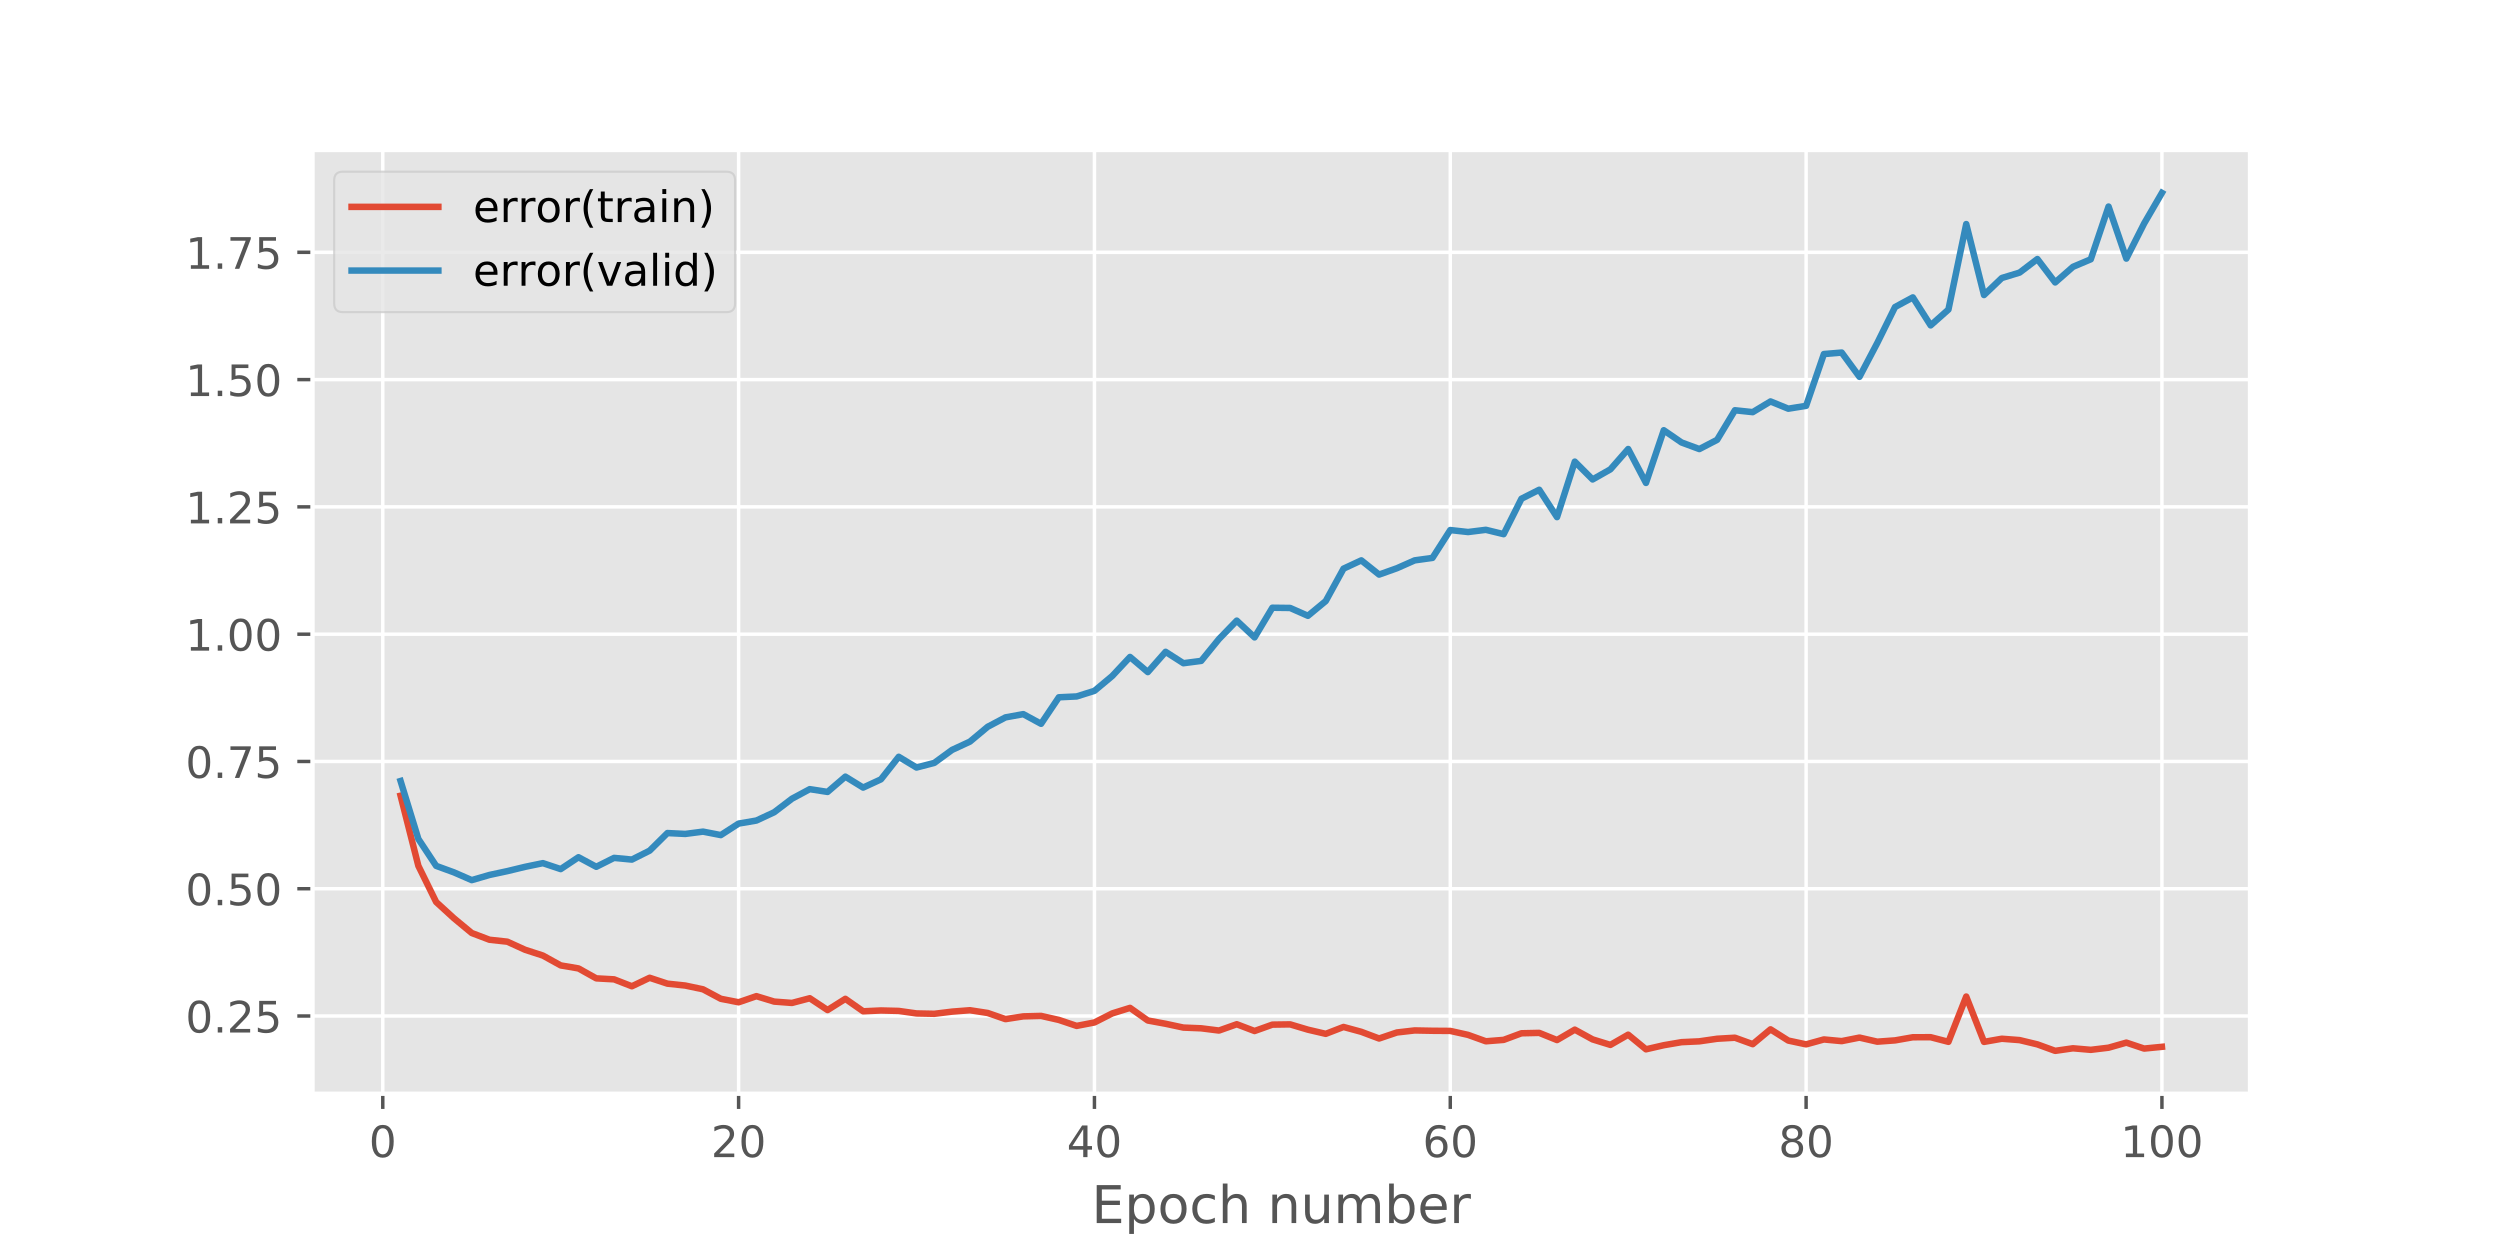
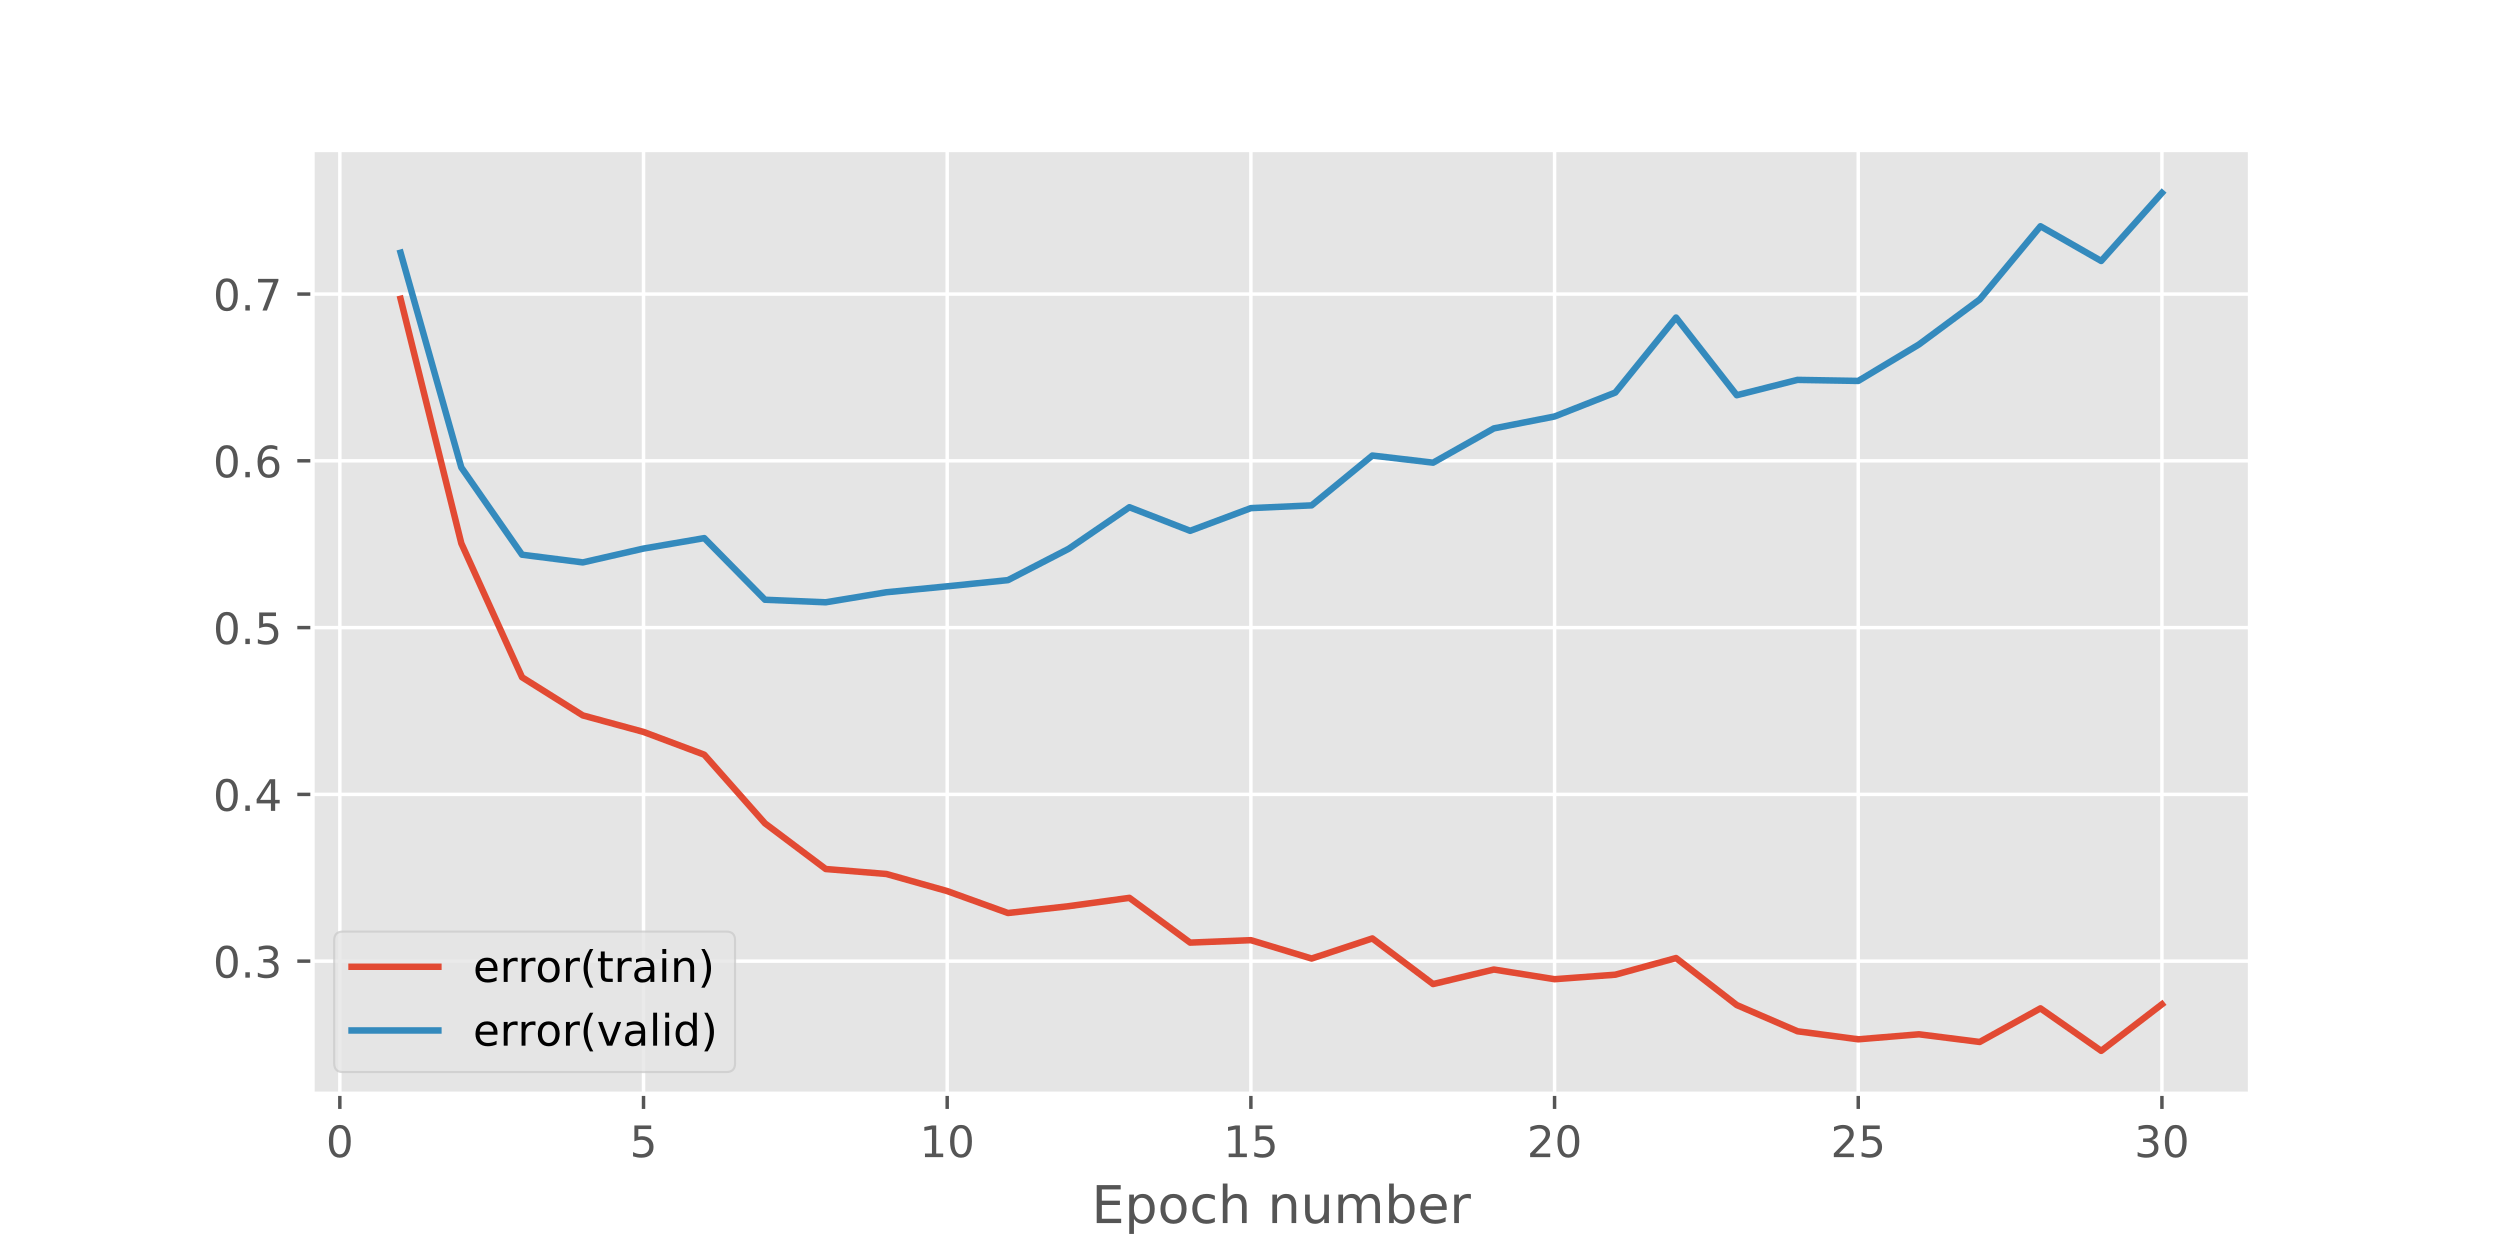
<svg xmlns="http://www.w3.org/2000/svg" xmlns:xlink="http://www.w3.org/1999/xlink" height="288pt" version="1.1" viewBox="0 0 576 288" width="576pt">
  <defs>
    <style type="text/css">
*{stroke-linecap:butt;stroke-linejoin:round;}
  </style>
  </defs>
  <g id="figure_1">
    <g id="patch_1">
      <path d="M 0 288  L 576 288  L 576 0  L 0 0  z " style="fill:#ffffff;" />
    </g>
    <g id="axes_1">
      <g id="patch_2">
        <path d="M 72 252  L 518.4 252  L 518.4 34.56  L 72 34.56  z " style="fill:#e5e5e5;" />
      </g>
      <g id="matplotlib.axis_1">
        <g id="xtick_1">
          <g id="line2d_1">
-             <path clip-path="url(#p275b4ea342)" d="M 88.192 252  L 88.192 34.56  " style="fill:none;stroke:#ffffff;stroke-linecap:square;stroke-width:0.8;" />
+             <path clip-path="url(#p0cf6f5b3bf)" d="M 78.297 252  L 78.297 34.56  " style="fill:none;stroke:#ffffff;stroke-linecap:square;stroke-width:0.8;" />
          </g>
          <g id="line2d_2">
            <defs>
-               <path d="M 0 0  L 0 3.5  " id="m83b294089e" style="stroke:#555555;stroke-width:0.8;" />
-             </defs>
-             <g>
-               <use style="fill:#555555;stroke:#555555;stroke-width:0.8;" x="88.192" xlink:href="#m83b294089e" y="252" />
+               <path d="M 0 0  L 0 3.5  " id="md7f36d0f96" style="stroke:#555555;stroke-width:0.8;" />
+             </defs>
+             <g>
+               <use style="fill:#555555;stroke:#555555;stroke-width:0.8;" x="78.297" xlink:href="#md7f36d0f96" y="252" />
            </g>
          </g>
          <g id="text_1">
            <defs>
              <path d="M 31.781 66.406  Q 24.172 66.406 20.328 58.906  Q 16.5 51.422 16.5 36.375  Q 16.5 21.391 20.328 13.891  Q 24.172 6.391 31.781 6.391  Q 39.453 6.391 43.281 13.891  Q 47.125 21.391 47.125 36.375  Q 47.125 51.422 43.281 58.906  Q 39.453 66.406 31.781 66.406  z M 31.781 74.219  Q 44.047 74.219 50.516 64.516  Q 56.984 54.828 56.984 36.375  Q 56.984 17.969 50.516 8.266  Q 44.047 -1.422 31.781 -1.422  Q 19.531 -1.422 13.062 8.266  Q 6.594 17.969 6.594 36.375  Q 6.594 54.828 13.062 64.516  Q 19.531 74.219 31.781 74.219  z " id="DejaVuSans-30" />
            </defs>
-             <g style="fill:#555555;" transform="translate(85.01049 266.5984)scale(0.1 -0.1)">
+             <g style="fill:#555555;" transform="translate(75.11593 266.5984)scale(0.1 -0.1)">
              <use xlink:href="#DejaVuSans-30" />
            </g>
          </g>
        </g>
        <g id="xtick_2">
          <g id="line2d_3">
-             <path clip-path="url(#p275b4ea342)" d="M 170.175 252  L 170.175 34.56  " style="fill:none;stroke:#ffffff;stroke-linecap:square;stroke-width:0.8;" />
+             <path clip-path="url(#p0cf6f5b3bf)" d="M 148.266 252  L 148.266 34.56  " style="fill:none;stroke:#ffffff;stroke-linecap:square;stroke-width:0.8;" />
          </g>
          <g id="line2d_4">
            <g>
-               <use style="fill:#555555;stroke:#555555;stroke-width:0.8;" x="170.175" xlink:href="#m83b294089e" y="252" />
+               <use style="fill:#555555;stroke:#555555;stroke-width:0.8;" x="148.266" xlink:href="#md7f36d0f96" y="252" />
            </g>
          </g>
          <g id="text_2">
            <defs>
+               <path d="M 10.797 72.906  L 49.516 72.906  L 49.516 64.594  L 19.828 64.594  L 19.828 46.734  Q 21.969 47.469 24.109 47.828  Q 26.266 48.188 28.422 48.188  Q 40.625 48.188 47.75 41.5  Q 54.891 34.812 54.891 23.391  Q 54.891 11.625 47.562 5.094  Q 40.234 -1.422 26.906 -1.422  Q 22.312 -1.422 17.547 -0.641  Q 12.797 0.141 7.719 1.703  L 7.719 11.625  Q 12.109 9.234 16.797 8.062  Q 21.484 6.891 26.703 6.891  Q 35.156 6.891 40.078 11.328  Q 45.016 15.766 45.016 23.391  Q 45.016 31 40.078 35.438  Q 35.156 39.891 26.703 39.891  Q 22.75 39.891 18.812 39.016  Q 14.891 38.141 10.797 36.281  z " id="DejaVuSans-35" />
+             </defs>
+             <g style="fill:#555555;" transform="translate(145.0846 266.5984)scale(0.1 -0.1)">
+               <use xlink:href="#DejaVuSans-35" />
+             </g>
+           </g>
+         </g>
+         <g id="xtick_3">
+           <g id="line2d_5">
+             <path clip-path="url(#p0cf6f5b3bf)" d="M 218.234 252  L 218.234 34.56  " style="fill:none;stroke:#ffffff;stroke-linecap:square;stroke-width:0.8;" />
+           </g>
+           <g id="line2d_6">
+             <g>
+               <use style="fill:#555555;stroke:#555555;stroke-width:0.8;" x="218.234" xlink:href="#md7f36d0f96" y="252" />
+             </g>
+           </g>
+           <g id="text_3">
+             <defs>
+               <path d="M 12.406 8.297  L 28.516 8.297  L 28.516 63.922  L 10.984 60.406  L 10.984 69.391  L 28.422 72.906  L 38.281 72.906  L 38.281 8.297  L 54.391 8.297  L 54.391 0  L 12.406 0  z " id="DejaVuSans-31" />
+             </defs>
+             <g style="fill:#555555;" transform="translate(211.872 266.5984)scale(0.1 -0.1)">
+               <use xlink:href="#DejaVuSans-31" />
+               <use x="63.623" xlink:href="#DejaVuSans-30" />
+             </g>
+           </g>
+         </g>
+         <g id="xtick_4">
+           <g id="line2d_7">
+             <path clip-path="url(#p0cf6f5b3bf)" d="M 288.203 252  L 288.203 34.56  " style="fill:none;stroke:#ffffff;stroke-linecap:square;stroke-width:0.8;" />
+           </g>
+           <g id="line2d_8">
+             <g>
+               <use style="fill:#555555;stroke:#555555;stroke-width:0.8;" x="288.203" xlink:href="#md7f36d0f96" y="252" />
+             </g>
+           </g>
+           <g id="text_4">
+             <g style="fill:#555555;" transform="translate(281.8406 266.5984)scale(0.1 -0.1)">
+               <use xlink:href="#DejaVuSans-31" />
+               <use x="63.623" xlink:href="#DejaVuSans-35" />
+             </g>
+           </g>
+         </g>
+         <g id="xtick_5">
+           <g id="line2d_9">
+             <path clip-path="url(#p0cf6f5b3bf)" d="M 358.172 252  L 358.172 34.56  " style="fill:none;stroke:#ffffff;stroke-linecap:square;stroke-width:0.8;" />
+           </g>
+           <g id="line2d_10">
+             <g>
+               <use style="fill:#555555;stroke:#555555;stroke-width:0.8;" x="358.172" xlink:href="#md7f36d0f96" y="252" />
+             </g>
+           </g>
+           <g id="text_5">
+             <defs>
              <path d="M 19.188 8.297  L 53.609 8.297  L 53.609 0  L 7.328 0  L 7.328 8.297  Q 12.938 14.109 22.625 23.891  Q 32.328 33.688 34.812 36.531  Q 39.547 41.844 41.422 45.531  Q 43.312 49.219 43.312 52.781  Q 43.312 58.594 39.234 62.25  Q 35.156 65.922 28.609 65.922  Q 23.969 65.922 18.812 64.312  Q 13.672 62.703 7.812 59.422  L 7.812 69.391  Q 13.766 71.781 18.938 73  Q 24.125 74.219 28.422 74.219  Q 39.75 74.219 46.484 68.547  Q 53.219 62.891 53.219 53.422  Q 53.219 48.922 51.531 44.891  Q 49.859 40.875 45.406 35.406  Q 44.188 33.984 37.641 27.219  Q 31.109 20.453 19.188 8.297  z " id="DejaVuSans-32" />
            </defs>
-             <g style="fill:#555555;" transform="translate(163.8127 266.5984)scale(0.1 -0.1)">
+             <g style="fill:#555555;" transform="translate(351.8093 266.5984)scale(0.1 -0.1)">
              <use xlink:href="#DejaVuSans-32" />
              <use x="63.623" xlink:href="#DejaVuSans-30" />
            </g>
          </g>
        </g>
-         <g id="xtick_3">
-           <g id="line2d_5">
-             <path clip-path="url(#p275b4ea342)" d="M 252.159 252  L 252.159 34.56  " style="fill:none;stroke:#ffffff;stroke-linecap:square;stroke-width:0.8;" />
-           </g>
-           <g id="line2d_6">
-             <g>
-               <use style="fill:#555555;stroke:#555555;stroke-width:0.8;" x="252.159" xlink:href="#m83b294089e" y="252" />
-             </g>
-           </g>
-           <g id="text_3">
-             <defs>
-               <path d="M 37.797 64.312  L 12.891 25.391  L 37.797 25.391  z M 35.203 72.906  L 47.609 72.906  L 47.609 25.391  L 58.016 25.391  L 58.016 17.188  L 47.609 17.188  L 47.609 0  L 37.797 0  L 37.797 17.188  L 4.891 17.188  L 4.891 26.703  z " id="DejaVuSans-34" />
-             </defs>
-             <g style="fill:#555555;" transform="translate(245.7962 266.5984)scale(0.1 -0.1)">
-               <use xlink:href="#DejaVuSans-34" />
-               <use x="63.623" xlink:href="#DejaVuSans-30" />
-             </g>
-           </g>
-         </g>
-         <g id="xtick_4">
-           <g id="line2d_7">
-             <path clip-path="url(#p275b4ea342)" d="M 334.142 252  L 334.142 34.56  " style="fill:none;stroke:#ffffff;stroke-linecap:square;stroke-width:0.8;" />
-           </g>
-           <g id="line2d_8">
-             <g>
-               <use style="fill:#555555;stroke:#555555;stroke-width:0.8;" x="334.142" xlink:href="#m83b294089e" y="252" />
-             </g>
-           </g>
-           <g id="text_4">
-             <defs>
-               <path d="M 33.016 40.375  Q 26.375 40.375 22.484 35.828  Q 18.609 31.297 18.609 23.391  Q 18.609 15.531 22.484 10.953  Q 26.375 6.391 33.016 6.391  Q 39.656 6.391 43.531 10.953  Q 47.406 15.531 47.406 23.391  Q 47.406 31.297 43.531 35.828  Q 39.656 40.375 33.016 40.375  z M 52.594 71.297  L 52.594 62.312  Q 48.875 64.062 45.094 64.984  Q 41.312 65.922 37.594 65.922  Q 27.828 65.922 22.672 59.328  Q 17.531 52.734 16.797 39.406  Q 19.672 43.656 24.016 45.922  Q 28.375 48.188 33.594 48.188  Q 44.578 48.188 50.953 41.516  Q 57.328 34.859 57.328 23.391  Q 57.328 12.156 50.688 5.359  Q 44.047 -1.422 33.016 -1.422  Q 20.359 -1.422 13.672 8.266  Q 6.984 17.969 6.984 36.375  Q 6.984 53.656 15.188 63.938  Q 23.391 74.219 37.203 74.219  Q 40.922 74.219 44.703 73.484  Q 48.484 72.75 52.594 71.297  z " id="DejaVuSans-36" />
-             </defs>
-             <g style="fill:#555555;" transform="translate(327.7796 266.5984)scale(0.1 -0.1)">
-               <use xlink:href="#DejaVuSans-36" />
-               <use x="63.623" xlink:href="#DejaVuSans-30" />
-             </g>
-           </g>
-         </g>
-         <g id="xtick_5">
-           <g id="line2d_9">
-             <path clip-path="url(#p275b4ea342)" d="M 416.126 252  L 416.126 34.56  " style="fill:none;stroke:#ffffff;stroke-linecap:square;stroke-width:0.8;" />
-           </g>
-           <g id="line2d_10">
-             <g>
-               <use style="fill:#555555;stroke:#555555;stroke-width:0.8;" x="416.126" xlink:href="#m83b294089e" y="252" />
-             </g>
-           </g>
-           <g id="text_5">
-             <defs>
-               <path d="M 31.781 34.625  Q 24.75 34.625 20.719 30.859  Q 16.703 27.094 16.703 20.516  Q 16.703 13.922 20.719 10.156  Q 24.75 6.391 31.781 6.391  Q 38.812 6.391 42.859 10.172  Q 46.922 13.969 46.922 20.516  Q 46.922 27.094 42.891 30.859  Q 38.875 34.625 31.781 34.625  z M 21.922 38.812  Q 15.578 40.375 12.031 44.719  Q 8.5 49.078 8.5 55.328  Q 8.5 64.062 14.719 69.141  Q 20.953 74.219 31.781 74.219  Q 42.672 74.219 48.875 69.141  Q 55.078 64.062 55.078 55.328  Q 55.078 49.078 51.531 44.719  Q 48 40.375 41.703 38.812  Q 48.828 37.156 52.797 32.312  Q 56.781 27.484 56.781 20.516  Q 56.781 9.906 50.312 4.234  Q 43.844 -1.422 31.781 -1.422  Q 19.734 -1.422 13.25 4.234  Q 6.781 9.906 6.781 20.516  Q 6.781 27.484 10.781 32.312  Q 14.797 37.156 21.922 38.812  z M 18.312 54.391  Q 18.312 48.734 21.844 45.562  Q 25.391 42.391 31.781 42.391  Q 38.141 42.391 41.719 45.562  Q 45.312 48.734 45.312 54.391  Q 45.312 60.062 41.719 63.234  Q 38.141 66.406 31.781 66.406  Q 25.391 66.406 21.844 63.234  Q 18.312 60.062 18.312 54.391  z " id="DejaVuSans-38" />
-             </defs>
-             <g style="fill:#555555;" transform="translate(409.7631 266.5984)scale(0.1 -0.1)">
-               <use xlink:href="#DejaVuSans-38" />
-               <use x="63.623" xlink:href="#DejaVuSans-30" />
-             </g>
-           </g>
-         </g>
        <g id="xtick_6">
          <g id="line2d_11">
-             <path clip-path="url(#p275b4ea342)" d="M 498.109 252  L 498.109 34.56  " style="fill:none;stroke:#ffffff;stroke-linecap:square;stroke-width:0.8;" />
+             <path clip-path="url(#p0cf6f5b3bf)" d="M 428.14 252  L 428.14 34.56  " style="fill:none;stroke:#ffffff;stroke-linecap:square;stroke-width:0.8;" />
          </g>
          <g id="line2d_12">
            <g>
-               <use style="fill:#555555;stroke:#555555;stroke-width:0.8;" x="498.109" xlink:href="#m83b294089e" y="252" />
+               <use style="fill:#555555;stroke:#555555;stroke-width:0.8;" x="428.14" xlink:href="#md7f36d0f96" y="252" />
            </g>
          </g>
          <g id="text_6">
-             <defs>
-               <path d="M 12.406 8.297  L 28.516 8.297  L 28.516 63.922  L 10.984 60.406  L 10.984 69.391  L 28.422 72.906  L 38.281 72.906  L 38.281 8.297  L 54.391 8.297  L 54.391 0  L 12.406 0  z " id="DejaVuSans-31" />
-             </defs>
-             <g style="fill:#555555;" transform="translate(488.5653 266.5984)scale(0.1 -0.1)">
-               <use xlink:href="#DejaVuSans-31" />
+             <g style="fill:#555555;" transform="translate(421.7779 266.5984)scale(0.1 -0.1)">
+               <use xlink:href="#DejaVuSans-32" />
+               <use x="63.623" xlink:href="#DejaVuSans-35" />
+             </g>
+           </g>
+         </g>
+         <g id="xtick_7">
+           <g id="line2d_13">
+             <path clip-path="url(#p0cf6f5b3bf)" d="M 498.109 252  L 498.109 34.56  " style="fill:none;stroke:#ffffff;stroke-linecap:square;stroke-width:0.8;" />
+           </g>
+           <g id="line2d_14">
+             <g>
+               <use style="fill:#555555;stroke:#555555;stroke-width:0.8;" x="498.109" xlink:href="#md7f36d0f96" y="252" />
+             </g>
+           </g>
+           <g id="text_7">
+             <defs>
+               <path d="M 40.578 39.312  Q 47.656 37.797 51.625 33  Q 55.609 28.219 55.609 21.188  Q 55.609 10.406 48.188 4.484  Q 40.766 -1.422 27.094 -1.422  Q 22.516 -1.422 17.656 -0.516  Q 12.797 0.391 7.625 2.203  L 7.625 11.719  Q 11.719 9.328 16.594 8.109  Q 21.484 6.891 26.812 6.891  Q 36.078 6.891 40.938 10.547  Q 45.797 14.203 45.797 21.188  Q 45.797 27.641 41.281 31.266  Q 36.766 34.906 28.719 34.906  L 20.219 34.906  L 20.219 43.016  L 29.109 43.016  Q 36.375 43.016 40.234 45.922  Q 44.094 48.828 44.094 54.297  Q 44.094 59.906 40.109 62.906  Q 36.141 65.922 28.719 65.922  Q 24.656 65.922 20.016 65.031  Q 15.375 64.156 9.812 62.312  L 9.812 71.094  Q 15.438 72.656 20.344 73.438  Q 25.25 74.219 29.594 74.219  Q 40.828 74.219 47.359 69.109  Q 53.906 64.016 53.906 55.328  Q 53.906 49.266 50.438 45.094  Q 46.969 40.922 40.578 39.312  z " id="DejaVuSans-33" />
+             </defs>
+             <g style="fill:#555555;" transform="translate(491.7466 266.5984)scale(0.1 -0.1)">
+               <use xlink:href="#DejaVuSans-33" />
              <use x="63.623" xlink:href="#DejaVuSans-30" />
-               <use x="127.246" xlink:href="#DejaVuSans-30" />
-             </g>
-           </g>
-         </g>
-         <g id="text_7">
+             </g>
+           </g>
+         </g>
+         <g id="text_8">
          <defs>
            <path d="M 9.812 72.906  L 55.906 72.906  L 55.906 64.594  L 19.672 64.594  L 19.672 43.016  L 54.391 43.016  L 54.391 34.719  L 19.672 34.719  L 19.672 8.297  L 56.781 8.297  L 56.781 0  L 9.812 0  z " id="DejaVuSans-45" />
            <path d="M 18.109 8.203  L 18.109 -20.797  L 9.078 -20.797  L 9.078 54.688  L 18.109 54.688  L 18.109 46.391  Q 20.953 51.266 25.266 53.625  Q 29.594 56 35.594 56  Q 45.562 56 51.781 48.094  Q 58.016 40.188 58.016 27.297  Q 58.016 14.406 51.781 6.484  Q 45.562 -1.422 35.594 -1.422  Q 29.594 -1.422 25.266 0.953  Q 20.953 3.328 18.109 8.203  z M 48.688 27.297  Q 48.688 37.203 44.609 42.844  Q 40.531 48.484 33.406 48.484  Q 26.266 48.484 22.188 42.844  Q 18.109 37.203 18.109 27.297  Q 18.109 17.391 22.188 11.75  Q 26.266 6.109 33.406 6.109  Q 40.531 6.109 44.609 11.75  Q 48.688 17.391 48.688 27.297  z " id="DejaVuSans-70" />
            <path d="M 30.609 48.391  Q 23.391 48.391 19.188 42.75  Q 14.984 37.109 14.984 27.297  Q 14.984 17.484 19.156 11.844  Q 23.344 6.203 30.609 6.203  Q 37.797 6.203 41.984 11.859  Q 46.188 17.531 46.188 27.297  Q 46.188 37.016 41.984 42.703  Q 37.797 48.391 30.609 48.391  z M 30.609 56  Q 42.328 56 49.016 48.375  Q 55.719 40.766 55.719 27.297  Q 55.719 13.875 49.016 6.219  Q 42.328 -1.422 30.609 -1.422  Q 18.844 -1.422 12.172 6.219  Q 5.516 13.875 5.516 27.297  Q 5.516 40.766 12.172 48.375  Q 18.844 56 30.609 56  z " id="DejaVuSans-6f" />
            <path d="M 48.781 52.594  L 48.781 44.188  Q 44.969 46.297 41.141 47.344  Q 37.312 48.391 33.406 48.391  Q 24.656 48.391 19.812 42.844  Q 14.984 37.312 14.984 27.297  Q 14.984 17.281 19.812 11.734  Q 24.656 6.203 33.406 6.203  Q 37.312 6.203 41.141 7.25  Q 44.969 8.297 48.781 10.406  L 48.781 2.094  Q 45.016 0.344 40.984 -0.531  Q 36.969 -1.422 32.422 -1.422  Q 20.062 -1.422 12.781 6.344  Q 5.516 14.109 5.516 27.297  Q 5.516 40.672 12.859 48.328  Q 20.219 56 33.016 56  Q 37.156 56 41.109 55.141  Q 45.062 54.297 48.781 52.594  z " id="DejaVuSans-63" />
            <path d="M 54.891 33.016  L 54.891 0  L 45.906 0  L 45.906 32.719  Q 45.906 40.484 42.875 44.328  Q 39.844 48.188 33.797 48.188  Q 26.516 48.188 22.312 43.547  Q 18.109 38.922 18.109 30.906  L 18.109 0  L 9.078 0  L 9.078 75.984  L 18.109 75.984  L 18.109 46.188  Q 21.344 51.125 25.703 53.562  Q 30.078 56 35.797 56  Q 45.219 56 50.047 50.172  Q 54.891 44.344 54.891 33.016  z " id="DejaVuSans-68" />
            <path id="DejaVuSans-20" />
            <path d="M 54.891 33.016  L 54.891 0  L 45.906 0  L 45.906 32.719  Q 45.906 40.484 42.875 44.328  Q 39.844 48.188 33.797 48.188  Q 26.516 48.188 22.312 43.547  Q 18.109 38.922 18.109 30.906  L 18.109 0  L 9.078 0  L 9.078 54.688  L 18.109 54.688  L 18.109 46.188  Q 21.344 51.125 25.703 53.562  Q 30.078 56 35.797 56  Q 45.219 56 50.047 50.172  Q 54.891 44.344 54.891 33.016  z " id="DejaVuSans-6e" />
            <path d="M 8.5 21.578  L 8.5 54.688  L 17.484 54.688  L 17.484 21.922  Q 17.484 14.156 20.5 10.266  Q 23.531 6.391 29.594 6.391  Q 36.859 6.391 41.078 11.031  Q 45.312 15.672 45.312 23.688  L 45.312 54.688  L 54.297 54.688  L 54.297 0  L 45.312 0  L 45.312 8.406  Q 42.047 3.422 37.719 1  Q 33.406 -1.422 27.688 -1.422  Q 18.266 -1.422 13.375 4.438  Q 8.5 10.297 8.5 21.578  z M 31.109 56  z " id="DejaVuSans-75" />
            <path d="M 52 44.188  Q 55.375 50.25 60.062 53.125  Q 64.75 56 71.094 56  Q 79.641 56 84.281 50.016  Q 88.922 44.047 88.922 33.016  L 88.922 0  L 79.891 0  L 79.891 32.719  Q 79.891 40.578 77.094 44.375  Q 74.312 48.188 68.609 48.188  Q 61.625 48.188 57.562 43.547  Q 53.516 38.922 53.516 30.906  L 53.516 0  L 44.484 0  L 44.484 32.719  Q 44.484 40.625 41.703 44.406  Q 38.922 48.188 33.109 48.188  Q 26.219 48.188 22.156 43.531  Q 18.109 38.875 18.109 30.906  L 18.109 0  L 9.078 0  L 9.078 54.688  L 18.109 54.688  L 18.109 46.188  Q 21.188 51.219 25.484 53.609  Q 29.781 56 35.688 56  Q 41.656 56 45.828 52.969  Q 50 49.953 52 44.188  z " id="DejaVuSans-6d" />
            <path d="M 48.688 27.297  Q 48.688 37.203 44.609 42.844  Q 40.531 48.484 33.406 48.484  Q 26.266 48.484 22.188 42.844  Q 18.109 37.203 18.109 27.297  Q 18.109 17.391 22.188 11.75  Q 26.266 6.109 33.406 6.109  Q 40.531 6.109 44.609 11.75  Q 48.688 17.391 48.688 27.297  z M 18.109 46.391  Q 20.953 51.266 25.266 53.625  Q 29.594 56 35.594 56  Q 45.562 56 51.781 48.094  Q 58.016 40.188 58.016 27.297  Q 58.016 14.406 51.781 6.484  Q 45.562 -1.422 35.594 -1.422  Q 29.594 -1.422 25.266 0.953  Q 20.953 3.328 18.109 8.203  L 18.109 0  L 9.078 0  L 9.078 75.984  L 18.109 75.984  z " id="DejaVuSans-62" />
            <path d="M 56.203 29.594  L 56.203 25.203  L 14.891 25.203  Q 15.484 15.922 20.484 11.062  Q 25.484 6.203 34.422 6.203  Q 39.594 6.203 44.453 7.469  Q 49.312 8.734 54.109 11.281  L 54.109 2.781  Q 49.266 0.734 44.188 -0.344  Q 39.109 -1.422 33.891 -1.422  Q 20.797 -1.422 13.156 6.188  Q 5.516 13.812 5.516 26.812  Q 5.516 40.234 12.766 48.109  Q 20.016 56 32.328 56  Q 43.359 56 49.781 48.891  Q 56.203 41.797 56.203 29.594  z M 47.219 32.234  Q 47.125 39.594 43.094 43.984  Q 39.062 48.391 32.422 48.391  Q 24.906 48.391 20.391 44.141  Q 15.875 39.891 15.188 32.172  z " id="DejaVuSans-65" />
            <path d="M 41.109 46.297  Q 39.594 47.172 37.812 47.578  Q 36.031 48 33.891 48  Q 26.266 48 22.188 43.047  Q 18.109 38.094 18.109 28.812  L 18.109 0  L 9.078 0  L 9.078 54.688  L 18.109 54.688  L 18.109 46.188  Q 20.953 51.172 25.484 53.578  Q 30.031 56 36.531 56  Q 37.453 56 38.578 55.875  Q 39.703 55.766 41.062 55.516  z " id="DejaVuSans-72" />
          </defs>
          <g style="fill:#555555;" transform="translate(251.5031 281.7962)scale(0.12 -0.12)">
            <use xlink:href="#DejaVuSans-45" />
            <use x="63.184" xlink:href="#DejaVuSans-70" />
            <use x="126.66" xlink:href="#DejaVuSans-6f" />
            <use x="187.842" xlink:href="#DejaVuSans-63" />
            <use x="242.822" xlink:href="#DejaVuSans-68" />
            <use x="306.201" xlink:href="#DejaVuSans-20" />
            <use x="337.988" xlink:href="#DejaVuSans-6e" />
            <use x="401.367" xlink:href="#DejaVuSans-75" />
            <use x="464.746" xlink:href="#DejaVuSans-6d" />
            <use x="562.158" xlink:href="#DejaVuSans-62" />
            <use x="625.635" xlink:href="#DejaVuSans-65" />
            <use x="687.158" xlink:href="#DejaVuSans-72" />
          </g>
        </g>
      </g>
      <g id="matplotlib.axis_2">
        <g id="ytick_1">
-           <g id="line2d_13">
-             <path clip-path="url(#p275b4ea342)" d="M 72 234.094  L 518.4 234.094  " style="fill:none;stroke:#ffffff;stroke-linecap:square;stroke-width:0.8;" />
-           </g>
-           <g id="line2d_14">
-             <defs>
-               <path d="M 0 0  L -3.5 0  " id="m7b74262ee7" style="stroke:#555555;stroke-width:0.8;" />
-             </defs>
-             <g>
-               <use style="fill:#555555;stroke:#555555;stroke-width:0.8;" x="72" xlink:href="#m7b74262ee7" y="234.094" />
-             </g>
-           </g>
-           <g id="text_8">
+           <g id="line2d_15">
+             <path clip-path="url(#p0cf6f5b3bf)" d="M 72 221.451  L 518.4 221.451  " style="fill:none;stroke:#ffffff;stroke-linecap:square;stroke-width:0.8;" />
+           </g>
+           <g id="line2d_16">
+             <defs>
+               <path d="M 0 0  L -3.5 0  " id="m7de387d890" style="stroke:#555555;stroke-width:0.8;" />
+             </defs>
+             <g>
+               <use style="fill:#555555;stroke:#555555;stroke-width:0.8;" x="72" xlink:href="#m7de387d890" y="221.451" />
+             </g>
+           </g>
+           <g id="text_9">
            <defs>
              <path d="M 10.688 12.406  L 21 12.406  L 21 0  L 10.688 0  z " id="DejaVuSans-2e" />
-               <path d="M 10.797 72.906  L 49.516 72.906  L 49.516 64.594  L 19.828 64.594  L 19.828 46.734  Q 21.969 47.469 24.109 47.828  Q 26.266 48.188 28.422 48.188  Q 40.625 48.188 47.75 41.5  Q 54.891 34.812 54.891 23.391  Q 54.891 11.625 47.562 5.094  Q 40.234 -1.422 26.906 -1.422  Q 22.312 -1.422 17.547 -0.641  Q 12.797 0.141 7.719 1.703  L 7.719 11.625  Q 12.109 9.234 16.797 8.062  Q 21.484 6.891 26.703 6.891  Q 35.156 6.891 40.078 11.328  Q 45.016 15.766 45.016 23.391  Q 45.016 31 40.078 35.438  Q 35.156 39.891 26.703 39.891  Q 22.75 39.891 18.812 39.016  Q 14.891 38.141 10.797 36.281  z " id="DejaVuSans-35" />
-             </defs>
-             <g style="fill:#555555;" transform="translate(42.73438 237.893)scale(0.1 -0.1)">
-               <use xlink:href="#DejaVuSans-30" />
-               <use x="63.623" xlink:href="#DejaVuSans-2e" />
-               <use x="95.41" xlink:href="#DejaVuSans-32" />
-               <use x="159.033" xlink:href="#DejaVuSans-35" />
+             </defs>
+             <g style="fill:#555555;" transform="translate(49.09687 225.2499)scale(0.1 -0.1)">
+               <use xlink:href="#DejaVuSans-30" />
+               <use x="63.623" xlink:href="#DejaVuSans-2e" />
+               <use x="95.41" xlink:href="#DejaVuSans-33" />
            </g>
          </g>
        </g>
        <g id="ytick_2">
-           <g id="line2d_15">
-             <path clip-path="url(#p275b4ea342)" d="M 72 204.766  L 518.4 204.766  " style="fill:none;stroke:#ffffff;stroke-linecap:square;stroke-width:0.8;" />
-           </g>
-           <g id="line2d_16">
-             <g>
-               <use style="fill:#555555;stroke:#555555;stroke-width:0.8;" x="72" xlink:href="#m7b74262ee7" y="204.766" />
-             </g>
-           </g>
-           <g id="text_9">
-             <g style="fill:#555555;" transform="translate(42.73438 208.5657)scale(0.1 -0.1)">
+           <g id="line2d_17">
+             <path clip-path="url(#p0cf6f5b3bf)" d="M 72 183.025  L 518.4 183.025  " style="fill:none;stroke:#ffffff;stroke-linecap:square;stroke-width:0.8;" />
+           </g>
+           <g id="line2d_18">
+             <g>
+               <use style="fill:#555555;stroke:#555555;stroke-width:0.8;" x="72" xlink:href="#m7de387d890" y="183.025" />
+             </g>
+           </g>
+           <g id="text_10">
+             <defs>
+               <path d="M 37.797 64.312  L 12.891 25.391  L 37.797 25.391  z M 35.203 72.906  L 47.609 72.906  L 47.609 25.391  L 58.016 25.391  L 58.016 17.188  L 47.609 17.188  L 47.609 0  L 37.797 0  L 37.797 17.188  L 4.891 17.188  L 4.891 26.703  z " id="DejaVuSans-34" />
+             </defs>
+             <g style="fill:#555555;" transform="translate(49.09687 186.8241)scale(0.1 -0.1)">
+               <use xlink:href="#DejaVuSans-30" />
+               <use x="63.623" xlink:href="#DejaVuSans-2e" />
+               <use x="95.41" xlink:href="#DejaVuSans-34" />
+             </g>
+           </g>
+         </g>
+         <g id="ytick_3">
+           <g id="line2d_19">
+             <path clip-path="url(#p0cf6f5b3bf)" d="M 72 144.599  L 518.4 144.599  " style="fill:none;stroke:#ffffff;stroke-linecap:square;stroke-width:0.8;" />
+           </g>
+           <g id="line2d_20">
+             <g>
+               <use style="fill:#555555;stroke:#555555;stroke-width:0.8;" x="72" xlink:href="#m7de387d890" y="144.599" />
+             </g>
+           </g>
+           <g id="text_11">
+             <g style="fill:#555555;" transform="translate(49.09687 148.3984)scale(0.1 -0.1)">
              <use xlink:href="#DejaVuSans-30" />
              <use x="63.623" xlink:href="#DejaVuSans-2e" />
              <use x="95.41" xlink:href="#DejaVuSans-35" />
-               <use x="159.033" xlink:href="#DejaVuSans-30" />
-             </g>
-           </g>
-         </g>
-         <g id="ytick_3">
-           <g id="line2d_17">
-             <path clip-path="url(#p275b4ea342)" d="M 72 175.439  L 518.4 175.439  " style="fill:none;stroke:#ffffff;stroke-linecap:square;stroke-width:0.8;" />
-           </g>
-           <g id="line2d_18">
-             <g>
-               <use style="fill:#555555;stroke:#555555;stroke-width:0.8;" x="72" xlink:href="#m7b74262ee7" y="175.439" />
-             </g>
-           </g>
-           <g id="text_10">
+             </g>
+           </g>
+         </g>
+         <g id="ytick_4">
+           <g id="line2d_21">
+             <path clip-path="url(#p0cf6f5b3bf)" d="M 72 106.173  L 518.4 106.173  " style="fill:none;stroke:#ffffff;stroke-linecap:square;stroke-width:0.8;" />
+           </g>
+           <g id="line2d_22">
+             <g>
+               <use style="fill:#555555;stroke:#555555;stroke-width:0.8;" x="72" xlink:href="#m7de387d890" y="106.173" />
+             </g>
+           </g>
+           <g id="text_12">
+             <defs>
+               <path d="M 33.016 40.375  Q 26.375 40.375 22.484 35.828  Q 18.609 31.297 18.609 23.391  Q 18.609 15.531 22.484 10.953  Q 26.375 6.391 33.016 6.391  Q 39.656 6.391 43.531 10.953  Q 47.406 15.531 47.406 23.391  Q 47.406 31.297 43.531 35.828  Q 39.656 40.375 33.016 40.375  z M 52.594 71.297  L 52.594 62.312  Q 48.875 64.062 45.094 64.984  Q 41.312 65.922 37.594 65.922  Q 27.828 65.922 22.672 59.328  Q 17.531 52.734 16.797 39.406  Q 19.672 43.656 24.016 45.922  Q 28.375 48.188 33.594 48.188  Q 44.578 48.188 50.953 41.516  Q 57.328 34.859 57.328 23.391  Q 57.328 12.156 50.688 5.359  Q 44.047 -1.422 33.016 -1.422  Q 20.359 -1.422 13.672 8.266  Q 6.984 17.969 6.984 36.375  Q 6.984 53.656 15.188 63.938  Q 23.391 74.219 37.203 74.219  Q 40.922 74.219 44.703 73.484  Q 48.484 72.75 52.594 71.297  z " id="DejaVuSans-36" />
+             </defs>
+             <g style="fill:#555555;" transform="translate(49.09687 109.9726)scale(0.1 -0.1)">
+               <use xlink:href="#DejaVuSans-30" />
+               <use x="63.623" xlink:href="#DejaVuSans-2e" />
+               <use x="95.41" xlink:href="#DejaVuSans-36" />
+             </g>
+           </g>
+         </g>
+         <g id="ytick_5">
+           <g id="line2d_23">
+             <path clip-path="url(#p0cf6f5b3bf)" d="M 72 67.748  L 518.4 67.748  " style="fill:none;stroke:#ffffff;stroke-linecap:square;stroke-width:0.8;" />
+           </g>
+           <g id="line2d_24">
+             <g>
+               <use style="fill:#555555;stroke:#555555;stroke-width:0.8;" x="72" xlink:href="#m7de387d890" y="67.748" />
+             </g>
+           </g>
+           <g id="text_13">
            <defs>
              <path d="M 8.203 72.906  L 55.078 72.906  L 55.078 68.703  L 28.609 0  L 18.312 0  L 43.219 64.594  L 8.203 64.594  z " id="DejaVuSans-37" />
            </defs>
-             <g style="fill:#555555;" transform="translate(42.73438 179.2384)scale(0.1 -0.1)">
+             <g style="fill:#555555;" transform="translate(49.09687 71.54688)scale(0.1 -0.1)">
              <use xlink:href="#DejaVuSans-30" />
              <use x="63.623" xlink:href="#DejaVuSans-2e" />
              <use x="95.41" xlink:href="#DejaVuSans-37" />
-               <use x="159.033" xlink:href="#DejaVuSans-35" />
-             </g>
-           </g>
-         </g>
-         <g id="ytick_4">
-           <g id="line2d_19">
-             <path clip-path="url(#p275b4ea342)" d="M 72 146.112  L 518.4 146.112  " style="fill:none;stroke:#ffffff;stroke-linecap:square;stroke-width:0.8;" />
-           </g>
-           <g id="line2d_20">
-             <g>
-               <use style="fill:#555555;stroke:#555555;stroke-width:0.8;" x="72" xlink:href="#m7b74262ee7" y="146.112" />
-             </g>
-           </g>
-           <g id="text_11">
-             <g style="fill:#555555;" transform="translate(42.73438 149.911)scale(0.1 -0.1)">
-               <use xlink:href="#DejaVuSans-31" />
-               <use x="63.623" xlink:href="#DejaVuSans-2e" />
-               <use x="95.41" xlink:href="#DejaVuSans-30" />
-               <use x="159.033" xlink:href="#DejaVuSans-30" />
-             </g>
-           </g>
-         </g>
-         <g id="ytick_5">
-           <g id="line2d_21">
-             <path clip-path="url(#p275b4ea342)" d="M 72 116.784  L 518.4 116.784  " style="fill:none;stroke:#ffffff;stroke-linecap:square;stroke-width:0.8;" />
-           </g>
-           <g id="line2d_22">
-             <g>
-               <use style="fill:#555555;stroke:#555555;stroke-width:0.8;" x="72" xlink:href="#m7b74262ee7" y="116.784" />
-             </g>
-           </g>
-           <g id="text_12">
-             <g style="fill:#555555;" transform="translate(42.73438 120.5837)scale(0.1 -0.1)">
-               <use xlink:href="#DejaVuSans-31" />
-               <use x="63.623" xlink:href="#DejaVuSans-2e" />
-               <use x="95.41" xlink:href="#DejaVuSans-32" />
-               <use x="159.033" xlink:href="#DejaVuSans-35" />
-             </g>
-           </g>
-         </g>
-         <g id="ytick_6">
-           <g id="line2d_23">
-             <path clip-path="url(#p275b4ea342)" d="M 72 87.457  L 518.4 87.457  " style="fill:none;stroke:#ffffff;stroke-linecap:square;stroke-width:0.8;" />
-           </g>
-           <g id="line2d_24">
-             <g>
-               <use style="fill:#555555;stroke:#555555;stroke-width:0.8;" x="72" xlink:href="#m7b74262ee7" y="87.457" />
-             </g>
-           </g>
-           <g id="text_13">
-             <g style="fill:#555555;" transform="translate(42.73438 91.25633)scale(0.1 -0.1)">
-               <use xlink:href="#DejaVuSans-31" />
-               <use x="63.623" xlink:href="#DejaVuSans-2e" />
-               <use x="95.41" xlink:href="#DejaVuSans-35" />
-               <use x="159.033" xlink:href="#DejaVuSans-30" />
-             </g>
-           </g>
-         </g>
-         <g id="ytick_7">
-           <g id="line2d_25">
-             <path clip-path="url(#p275b4ea342)" d="M 72 58.13  L 518.4 58.13  " style="fill:none;stroke:#ffffff;stroke-linecap:square;stroke-width:0.8;" />
-           </g>
-           <g id="line2d_26">
-             <g>
-               <use style="fill:#555555;stroke:#555555;stroke-width:0.8;" x="72" xlink:href="#m7b74262ee7" y="58.13" />
-             </g>
-           </g>
-           <g id="text_14">
-             <g style="fill:#555555;" transform="translate(42.73438 61.92899)scale(0.1 -0.1)">
-               <use xlink:href="#DejaVuSans-31" />
-               <use x="63.623" xlink:href="#DejaVuSans-2e" />
-               <use x="95.41" xlink:href="#DejaVuSans-37" />
-               <use x="159.033" xlink:href="#DejaVuSans-35" />
-             </g>
-           </g>
-         </g>
-       </g>
-       <g id="line2d_27">
-         <path clip-path="url(#p275b4ea342)" d="M 92.291 183.327  L 96.39 199.49  L 100.489 207.823  L 104.588 211.57  L 108.688 214.967  L 112.787 216.521  L 116.886 216.963  L 120.985 218.83  L 125.084 220.162  L 129.183 222.43  L 133.283 223.127  L 137.382 225.414  L 141.481 225.641  L 145.58 227.235  L 149.679 225.28  L 153.779 226.635  L 157.878 227.068  L 161.977 227.938  L 166.076 230.121  L 170.175 230.926  L 174.274 229.516  L 178.374 230.767  L 182.473 231.076  L 186.572 229.994  L 190.671 232.715  L 194.77 230.134  L 198.869 233.003  L 202.969 232.813  L 207.068 232.916  L 211.167 233.494  L 215.266 233.58  L 219.365 233.079  L 223.464 232.758  L 227.564 233.389  L 231.663 234.808  L 235.762 234.172  L 239.861 234.063  L 243.96 234.991  L 248.06 236.367  L 252.159 235.575  L 256.258 233.491  L 260.357 232.215  L 264.456 235.123  L 268.555 235.878  L 272.655 236.755  L 276.754 236.921  L 280.853 237.437  L 284.952 235.985  L 289.051 237.546  L 293.15 236.077  L 297.25 236.015  L 301.349 237.238  L 305.448 238.197  L 309.547 236.613  L 313.646 237.731  L 317.745 239.271  L 321.845 237.882  L 325.944 237.412  L 330.043 237.491  L 334.142 237.522  L 338.241 238.436  L 342.34 239.913  L 346.44 239.588  L 350.539 238.069  L 354.638 237.974  L 358.737 239.628  L 362.836 237.233  L 366.936 239.477  L 371.035 240.745  L 375.134 238.39  L 379.233 241.761  L 383.332 240.818  L 387.431 240.114  L 391.531 239.924  L 395.63 239.329  L 399.729 239.09  L 403.828 240.576  L 407.927 237.16  L 412.026 239.747  L 416.126 240.623  L 420.225 239.489  L 424.324 239.874  L 428.423 239.06  L 432.522 240.003  L 436.621 239.704  L 440.721 238.984  L 444.82 238.972  L 448.919 240.037  L 453.018 229.608  L 457.117 240.049  L 461.217 239.326  L 465.316 239.639  L 469.415 240.625  L 473.514 242.116  L 477.613 241.527  L 481.712 241.882  L 485.812 241.389  L 489.911 240.221  L 494.01 241.592  L 498.109 241.187  " style="fill:none;stroke:#e24a33;stroke-linecap:square;stroke-width:1.5;" />
-       </g>
-       <g id="line2d_28">
-         <path clip-path="url(#p275b4ea342)" d="M 92.291 179.947  L 96.39 193.298  L 100.489 199.496  L 104.588 200.992  L 108.688 202.781  L 112.787 201.588  L 116.886 200.708  L 120.985 199.717  L 125.084 198.869  L 129.183 200.238  L 133.283 197.508  L 137.382 199.711  L 141.481 197.656  L 145.58 198.049  L 149.679 195.99  L 153.779 191.936  L 157.878 192.137  L 161.977 191.606  L 166.076 192.405  L 170.175 189.753  L 174.274 189.052  L 178.374 187.142  L 182.473 184.02  L 186.572 181.822  L 190.671 182.458  L 194.77 178.939  L 198.869 181.459  L 202.969 179.562  L 207.068 174.366  L 211.167 176.837  L 215.266 175.771  L 219.365 172.773  L 223.464 170.877  L 227.564 167.45  L 231.663 165.284  L 235.762 164.537  L 239.861 166.763  L 243.96 160.655  L 248.06 160.461  L 252.159 159.172  L 256.258 155.75  L 260.357 151.363  L 264.456 154.846  L 268.555 150.18  L 272.655 152.805  L 276.754 152.27  L 280.853 147.23  L 284.952 142.997  L 289.051 146.856  L 293.15 140.022  L 297.25 140.073  L 301.349 141.882  L 305.448 138.489  L 309.547 131.017  L 313.646 129.108  L 317.745 132.384  L 321.845 130.922  L 325.944 129.109  L 330.043 128.538  L 334.142 122.125  L 338.241 122.581  L 342.34 122.07  L 346.44 123.07  L 350.539 114.909  L 354.638 112.839  L 358.737 119.146  L 362.836 106.363  L 366.936 110.464  L 371.035 108.139  L 375.134 103.454  L 379.233 111.261  L 383.332 99.129  L 387.431 101.947  L 391.531 103.463  L 395.63 101.331  L 399.729 94.524  L 403.828 94.957  L 407.927 92.491  L 412.026 94.164  L 416.126 93.505  L 420.225 81.571  L 424.324 81.229  L 428.423 86.821  L 432.522 79.025  L 436.621 70.737  L 440.721 68.521  L 444.82 74.967  L 448.919 71.323  L 453.018 51.626  L 457.117 67.973  L 461.217 64.052  L 465.316 62.803  L 469.415 59.684  L 473.514 65.071  L 477.613 61.477  L 481.712 59.745  L 485.812 47.592  L 489.911 59.58  L 494.01 51.486  L 498.109 44.444  " style="fill:none;stroke:#348abd;stroke-linecap:square;stroke-width:1.5;" />
+             </g>
+           </g>
+         </g>
+       </g>
+       <g id="line2d_25">
+         <path clip-path="url(#p0cf6f5b3bf)" d="M 92.291 68.842  L 106.285 125.178  L 120.278 156.042  L 134.272 164.83  L 148.266 168.637  L 162.26 173.88  L 176.253 189.704  L 190.247 200.22  L 204.241 201.37  L 218.234 205.306  L 232.228 210.358  L 246.222 208.785  L 260.216 206.865  L 274.209 217.177  L 288.203 216.616  L 302.197 220.847  L 316.191 216.217  L 330.184 226.728  L 344.178 223.379  L 358.172 225.608  L 372.166 224.57  L 386.159 220.736  L 400.153 231.566  L 414.147 237.609  L 428.14 239.458  L 442.134 238.302  L 456.128 240.068  L 470.122 232.325  L 484.115 242.116  L 498.109 231.388  " style="fill:none;stroke:#e24a33;stroke-linecap:square;stroke-width:1.5;" />
+       </g>
+       <g id="line2d_26">
+         <path clip-path="url(#p0cf6f5b3bf)" d="M 92.291 58.221  L 106.285 107.704  L 120.278 127.806  L 134.272 129.581  L 148.266 126.388  L 162.26 123.981  L 176.253 138.185  L 190.247 138.769  L 204.241 136.452  L 218.234 135.087  L 232.228 133.663  L 246.222 126.444  L 260.216 116.861  L 274.209 122.302  L 288.203 117.072  L 302.197 116.437  L 316.191 104.957  L 330.184 106.6  L 344.178 98.706  L 358.172 95.956  L 372.166 90.444  L 386.159 73.165  L 400.153 91.057  L 414.147 87.524  L 428.14 87.765  L 442.134 79.358  L 456.128 68.994  L 470.122 52.131  L 484.115 60.125  L 498.109 44.444  " style="fill:none;stroke:#348abd;stroke-linecap:square;stroke-width:1.5;" />
      </g>
      <g id="patch_3">
        <path d="M 72 252  L 72 34.56  " style="fill:none;stroke:#ffffff;stroke-linecap:square;stroke-linejoin:miter;" />
      </g>
      <g id="patch_4">
        <path d="M 518.4 252  L 518.4 34.56  " style="fill:none;stroke:#ffffff;stroke-linecap:square;stroke-linejoin:miter;" />
      </g>
      <g id="patch_5">
        <path d="M 72 252  L 518.4 252  " style="fill:none;stroke:#ffffff;stroke-linecap:square;stroke-linejoin:miter;" />
      </g>
      <g id="patch_6">
        <path d="M 72 34.56  L 518.4 34.56  " style="fill:none;stroke:#ffffff;stroke-linecap:square;stroke-linejoin:miter;" />
      </g>
      <g id="legend_1">
        <g id="patch_7">
-           <path d="M 79 71.916  L 167.355 71.916  Q 169.355 71.916 169.355 69.916  L 169.355 41.56  Q 169.355 39.56 167.355 39.56  L 79 39.56  Q 77 39.56 77 41.56  L 77 69.916  Q 77 71.916 79 71.916  z " style="fill:#e5e5e5;opacity:0.8;stroke:#cccccc;stroke-linejoin:miter;stroke-width:0.5;" />
-         </g>
-         <g id="line2d_29">
-           <path d="M 81 47.658  L 101 47.658  " style="fill:none;stroke:#e24a33;stroke-linecap:square;stroke-width:1.5;" />
-         </g>
-         <g id="line2d_30" />
-         <g id="text_15">
+           <path d="M 79 247  L 167.355 247  Q 169.355 247 169.355 245  L 169.355 216.644  Q 169.355 214.644 167.355 214.644  L 79 214.644  Q 77 214.644 77 216.644  L 77 245  Q 77 247 79 247  z " style="fill:#e5e5e5;opacity:0.8;stroke:#cccccc;stroke-linejoin:miter;stroke-width:0.5;" />
+         </g>
+         <g id="line2d_27">
+           <path d="M 81 222.742  L 101 222.742  " style="fill:none;stroke:#e24a33;stroke-linecap:square;stroke-width:1.5;" />
+         </g>
+         <g id="line2d_28" />
+         <g id="text_14">
          <defs>
            <path d="M 31 75.875  Q 24.469 64.656 21.281 53.656  Q 18.109 42.672 18.109 31.391  Q 18.109 20.125 21.312 9.062  Q 24.516 -2 31 -13.188  L 23.188 -13.188  Q 15.875 -1.703 12.234 9.375  Q 8.594 20.453 8.594 31.391  Q 8.594 42.281 12.203 53.312  Q 15.828 64.359 23.188 75.875  z " id="DejaVuSans-28" />
            <path d="M 18.312 70.219  L 18.312 54.688  L 36.812 54.688  L 36.812 47.703  L 18.312 47.703  L 18.312 18.016  Q 18.312 11.328 20.141 9.422  Q 21.969 7.516 27.594 7.516  L 36.812 7.516  L 36.812 0  L 27.594 0  Q 17.188 0 13.234 3.875  Q 9.281 7.766 9.281 18.016  L 9.281 47.703  L 2.688 47.703  L 2.688 54.688  L 9.281 54.688  L 9.281 70.219  z " id="DejaVuSans-74" />
            <path d="M 34.281 27.484  Q 23.391 27.484 19.188 25  Q 14.984 22.516 14.984 16.5  Q 14.984 11.719 18.141 8.906  Q 21.297 6.109 26.703 6.109  Q 34.188 6.109 38.703 11.406  Q 43.219 16.703 43.219 25.484  L 43.219 27.484  z M 52.203 31.203  L 52.203 0  L 43.219 0  L 43.219 8.297  Q 40.141 3.328 35.547 0.953  Q 30.953 -1.422 24.312 -1.422  Q 15.922 -1.422 10.953 3.297  Q 6 8.016 6 15.922  Q 6 25.141 12.172 29.828  Q 18.359 34.516 30.609 34.516  L 43.219 34.516  L 43.219 35.406  Q 43.219 41.609 39.141 45  Q 35.062 48.391 27.688 48.391  Q 23 48.391 18.547 47.266  Q 14.109 46.141 10.016 43.891  L 10.016 52.203  Q 14.938 54.109 19.578 55.047  Q 24.219 56 28.609 56  Q 40.484 56 46.344 49.844  Q 52.203 43.703 52.203 31.203  z " id="DejaVuSans-61" />
            <path d="M 9.422 54.688  L 18.406 54.688  L 18.406 0  L 9.422 0  z M 9.422 75.984  L 18.406 75.984  L 18.406 64.594  L 9.422 64.594  z " id="DejaVuSans-69" />
            <path d="M 8.016 75.875  L 15.828 75.875  Q 23.141 64.359 26.781 53.312  Q 30.422 42.281 30.422 31.391  Q 30.422 20.453 26.781 9.375  Q 23.141 -1.703 15.828 -13.188  L 8.016 -13.188  Q 14.5 -2 17.703 9.062  Q 20.906 20.125 20.906 31.391  Q 20.906 42.672 17.703 53.656  Q 14.5 64.656 8.016 75.875  z " id="DejaVuSans-29" />
          </defs>
-           <g transform="translate(109 51.15844)scale(0.1 -0.1)">
+           <g transform="translate(109 226.2422)scale(0.1 -0.1)">
            <use xlink:href="#DejaVuSans-65" />
            <use x="61.523" xlink:href="#DejaVuSans-72" />
            <use x="102.621" xlink:href="#DejaVuSans-72" />
            <use x="143.703" xlink:href="#DejaVuSans-6f" />
            <use x="204.885" xlink:href="#DejaVuSans-72" />
            <use x="245.998" xlink:href="#DejaVuSans-28" />
            <use x="285.012" xlink:href="#DejaVuSans-74" />
            <use x="324.221" xlink:href="#DejaVuSans-72" />
            <use x="365.334" xlink:href="#DejaVuSans-61" />
            <use x="426.613" xlink:href="#DejaVuSans-69" />
            <use x="454.396" xlink:href="#DejaVuSans-6e" />
            <use x="517.775" xlink:href="#DejaVuSans-29" />
          </g>
        </g>
-         <g id="line2d_31">
-           <path d="M 81 62.337  L 101 62.337  " style="fill:none;stroke:#348abd;stroke-linecap:square;stroke-width:1.5;" />
-         </g>
-         <g id="line2d_32" />
-         <g id="text_16">
+         <g id="line2d_29">
+           <path d="M 81 237.42  L 101 237.42  " style="fill:none;stroke:#348abd;stroke-linecap:square;stroke-width:1.5;" />
+         </g>
+         <g id="line2d_30" />
+         <g id="text_15">
          <defs>
            <path d="M 2.984 54.688  L 12.5 54.688  L 29.594 8.797  L 46.688 54.688  L 56.203 54.688  L 35.688 0  L 23.484 0  z " id="DejaVuSans-76" />
            <path d="M 9.422 75.984  L 18.406 75.984  L 18.406 0  L 9.422 0  z " id="DejaVuSans-6c" />
            <path d="M 45.406 46.391  L 45.406 75.984  L 54.391 75.984  L 54.391 0  L 45.406 0  L 45.406 8.203  Q 42.578 3.328 38.25 0.953  Q 33.938 -1.422 27.875 -1.422  Q 17.969 -1.422 11.734 6.484  Q 5.516 14.406 5.516 27.297  Q 5.516 40.188 11.734 48.094  Q 17.969 56 27.875 56  Q 33.938 56 38.25 53.625  Q 42.578 51.266 45.406 46.391  z M 14.797 27.297  Q 14.797 17.391 18.875 11.75  Q 22.953 6.109 30.078 6.109  Q 37.203 6.109 41.297 11.75  Q 45.406 17.391 45.406 27.297  Q 45.406 37.203 41.297 42.844  Q 37.203 48.484 30.078 48.484  Q 22.953 48.484 18.875 42.844  Q 14.797 37.203 14.797 27.297  z " id="DejaVuSans-64" />
          </defs>
-           <g transform="translate(109 65.83656)scale(0.1 -0.1)">
+           <g transform="translate(109 240.9203)scale(0.1 -0.1)">
            <use xlink:href="#DejaVuSans-65" />
            <use x="61.523" xlink:href="#DejaVuSans-72" />
            <use x="102.621" xlink:href="#DejaVuSans-72" />
            <use x="143.703" xlink:href="#DejaVuSans-6f" />
            <use x="204.885" xlink:href="#DejaVuSans-72" />
            <use x="245.998" xlink:href="#DejaVuSans-28" />
            <use x="285.012" xlink:href="#DejaVuSans-76" />
            <use x="344.191" xlink:href="#DejaVuSans-61" />
            <use x="405.471" xlink:href="#DejaVuSans-6c" />
            <use x="433.254" xlink:href="#DejaVuSans-69" />
            <use x="461.037" xlink:href="#DejaVuSans-64" />
            <use x="524.514" xlink:href="#DejaVuSans-29" />
          </g>
        </g>
      </g>
    </g>
  </g>
  <defs>
-     <clipPath id="p275b4ea342">
+     <clipPath id="p0cf6f5b3bf">
      <rect height="217.44" width="446.4" x="72" y="34.56" />
    </clipPath>
  </defs>
</svg>
